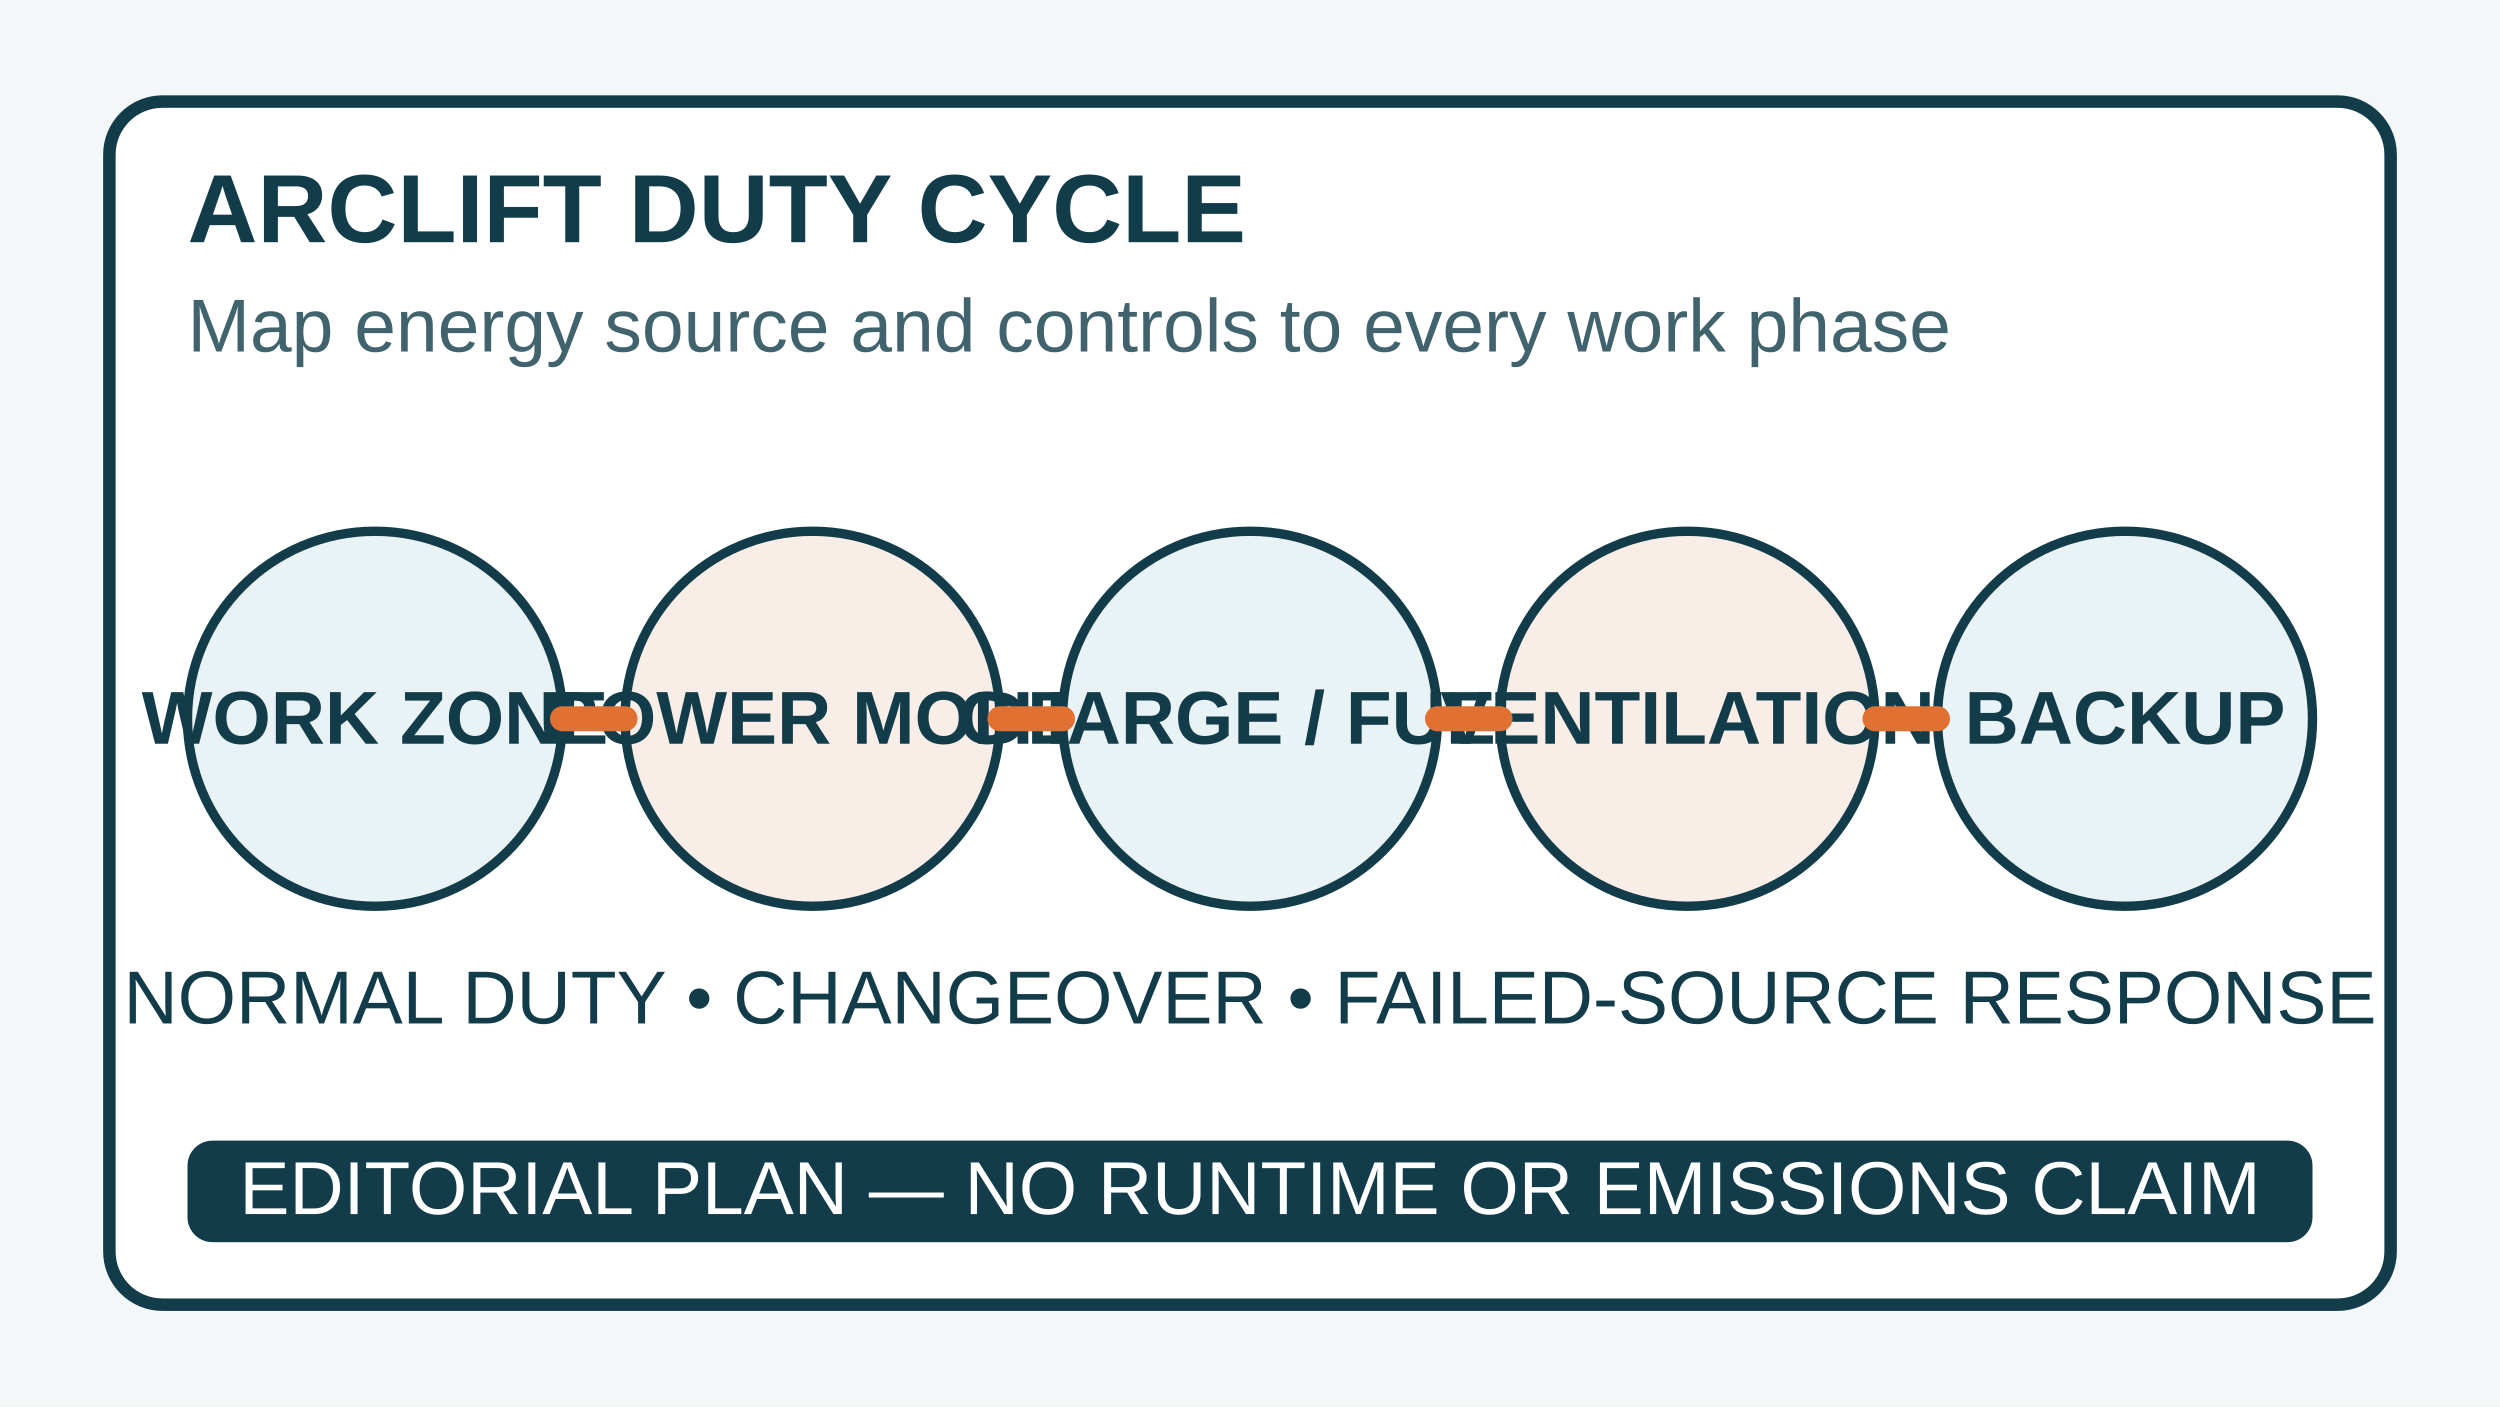
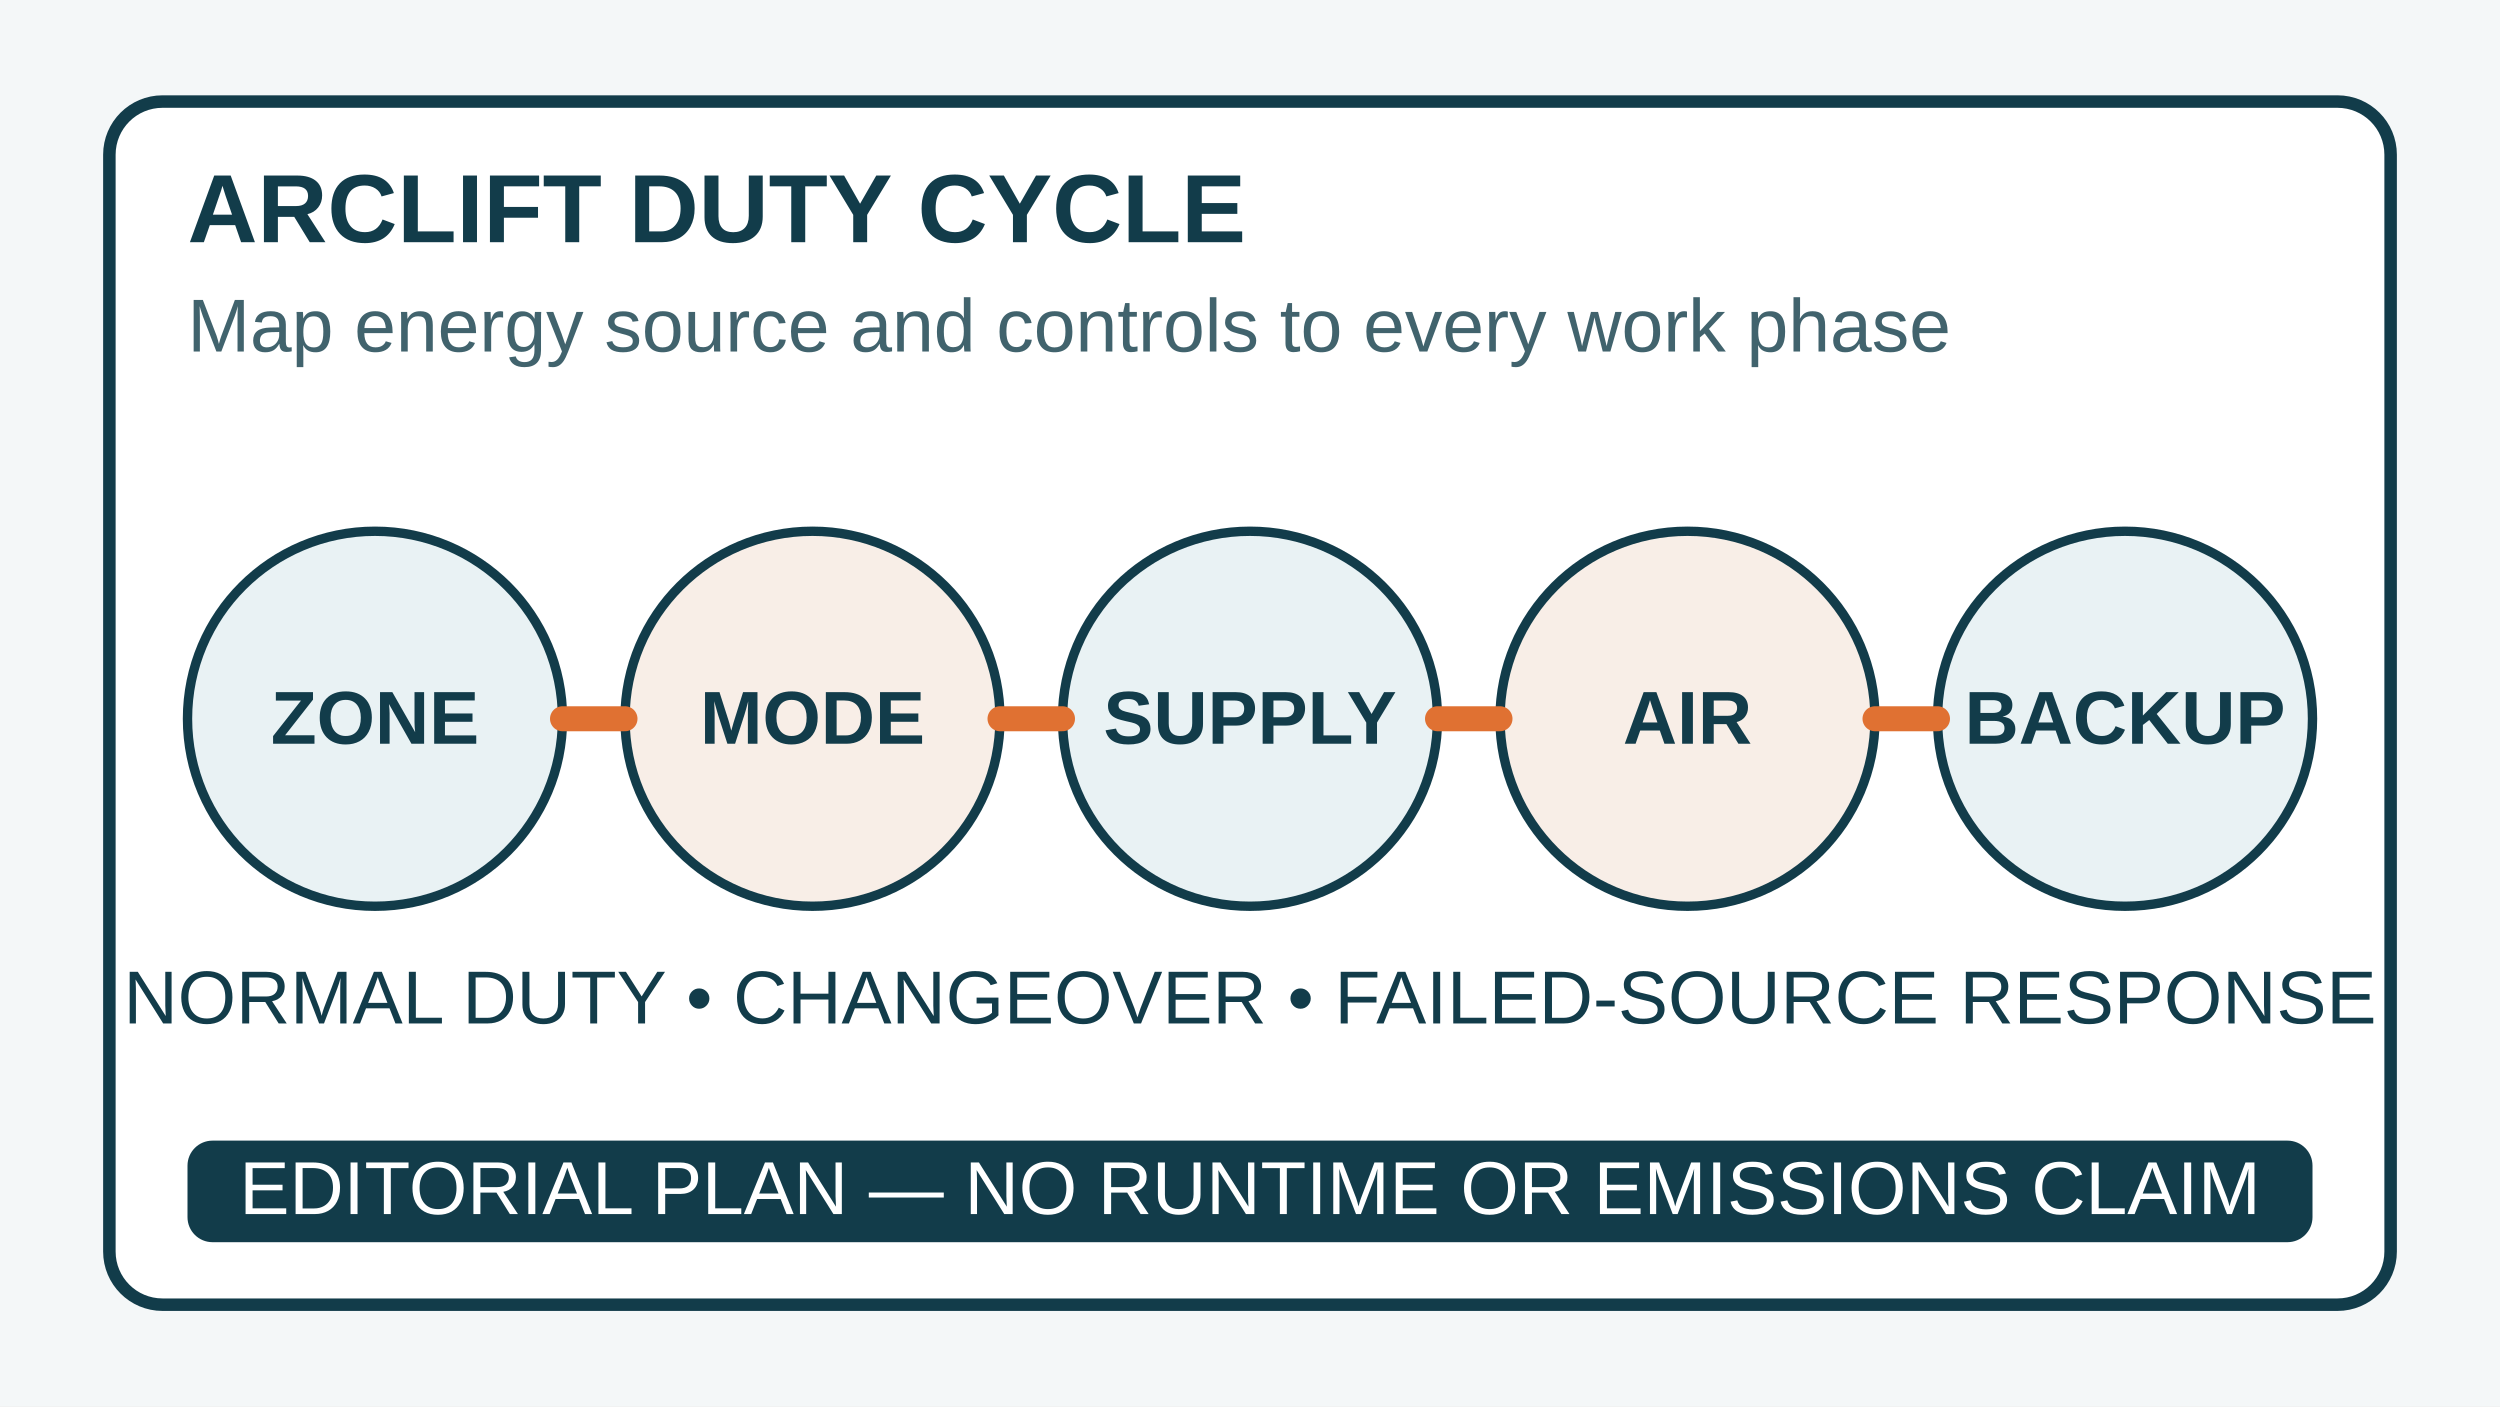
- <svg xmlns="http://www.w3.org/2000/svg" viewBox="0 0 1600 900" role="img" aria-labelledby="title desc">
+ <svg xmlns="http://www.w3.org/2000/svg" viewBox="0 0 1600 900" role="img" aria-label="Dual-power duty planning questions: zone, mode, supply, air and backup">
  <rect width="1600" height="900" fill="#f4f7f8" />
  <rect x="70" y="65" width="1460" height="770" rx="34" fill="#fff" stroke="#123c4a" stroke-width="8" />
  <text x="120" y="155" font-family="Arial, sans-serif" font-size="62" font-weight="700" fill="#123c4a">ARCLIFT DUTY CYCLE</text>
  <text x="120" y="225" font-family="Arial, sans-serif" font-size="48" fill="#41636d">Map energy source and controls to every work phase</text>
  <g font-family="Arial, sans-serif" font-size="48" font-weight="700" text-anchor="middle" fill="#123c4a">
    <circle cx="240" cy="460" r="120" fill="#e9f2f4" stroke="#123c4a" stroke-width="6" />
-     <text data-role="decision-label" x="240" y="476" font-size="48">WORK ZONE</text>
+     <text data-role="decision-label" x="240" y="476" font-size="48">ZONE</text>
    <circle cx="520" cy="460" r="120" fill="#f8eee7" stroke="#123c4a" stroke-width="6" />
-     <text data-role="decision-label" x="520" y="476" font-size="48">POWER MODE</text>
+     <text data-role="decision-label" x="520" y="476" font-size="48">MODE</text>
    <circle cx="800" cy="460" r="120" fill="#e9f2f4" stroke="#123c4a" stroke-width="6" />
-     <text data-role="decision-label" x="800" y="476" font-size="48">CHARGE / FUEL</text>
+     <text data-role="decision-label" x="800" y="476" font-size="48">SUPPLY</text>
    <circle cx="1080" cy="460" r="120" fill="#f8eee7" stroke="#123c4a" stroke-width="6" />
-     <text data-role="decision-label" x="1080" y="476" font-size="48">VENTILATION</text>
+     <text data-role="decision-label" x="1080" y="476" font-size="48">AIR</text>
    <circle cx="1360" cy="460" r="120" fill="#e9f2f4" stroke="#123c4a" stroke-width="6" />
    <text data-role="decision-label" x="1360" y="476" font-size="48">BACKUP</text>
  </g>
  <g stroke="#e07132" stroke-width="16" stroke-linecap="round">
    <path d="M360 460 H400" />
    <path d="M640 460 H680" />
    <path d="M920 460 H960" />
    <path d="M1200 460 H1240" />
  </g>
  <text x="800" y="655" font-family="Arial, sans-serif" font-size="48" text-anchor="middle" fill="#123c4a">NORMAL DUTY • CHANGEOVER • FAILED-SOURCE RESPONSE</text>
  <rect x="120" y="730" width="1360" height="65" rx="16" fill="#123c4a" />
  <text x="800" y="777" font-family="Arial, sans-serif" font-size="48" text-anchor="middle" fill="#fff">EDITORIAL PLAN — NO RUNTIME OR EMISSIONS CLAIM</text>
</svg>
